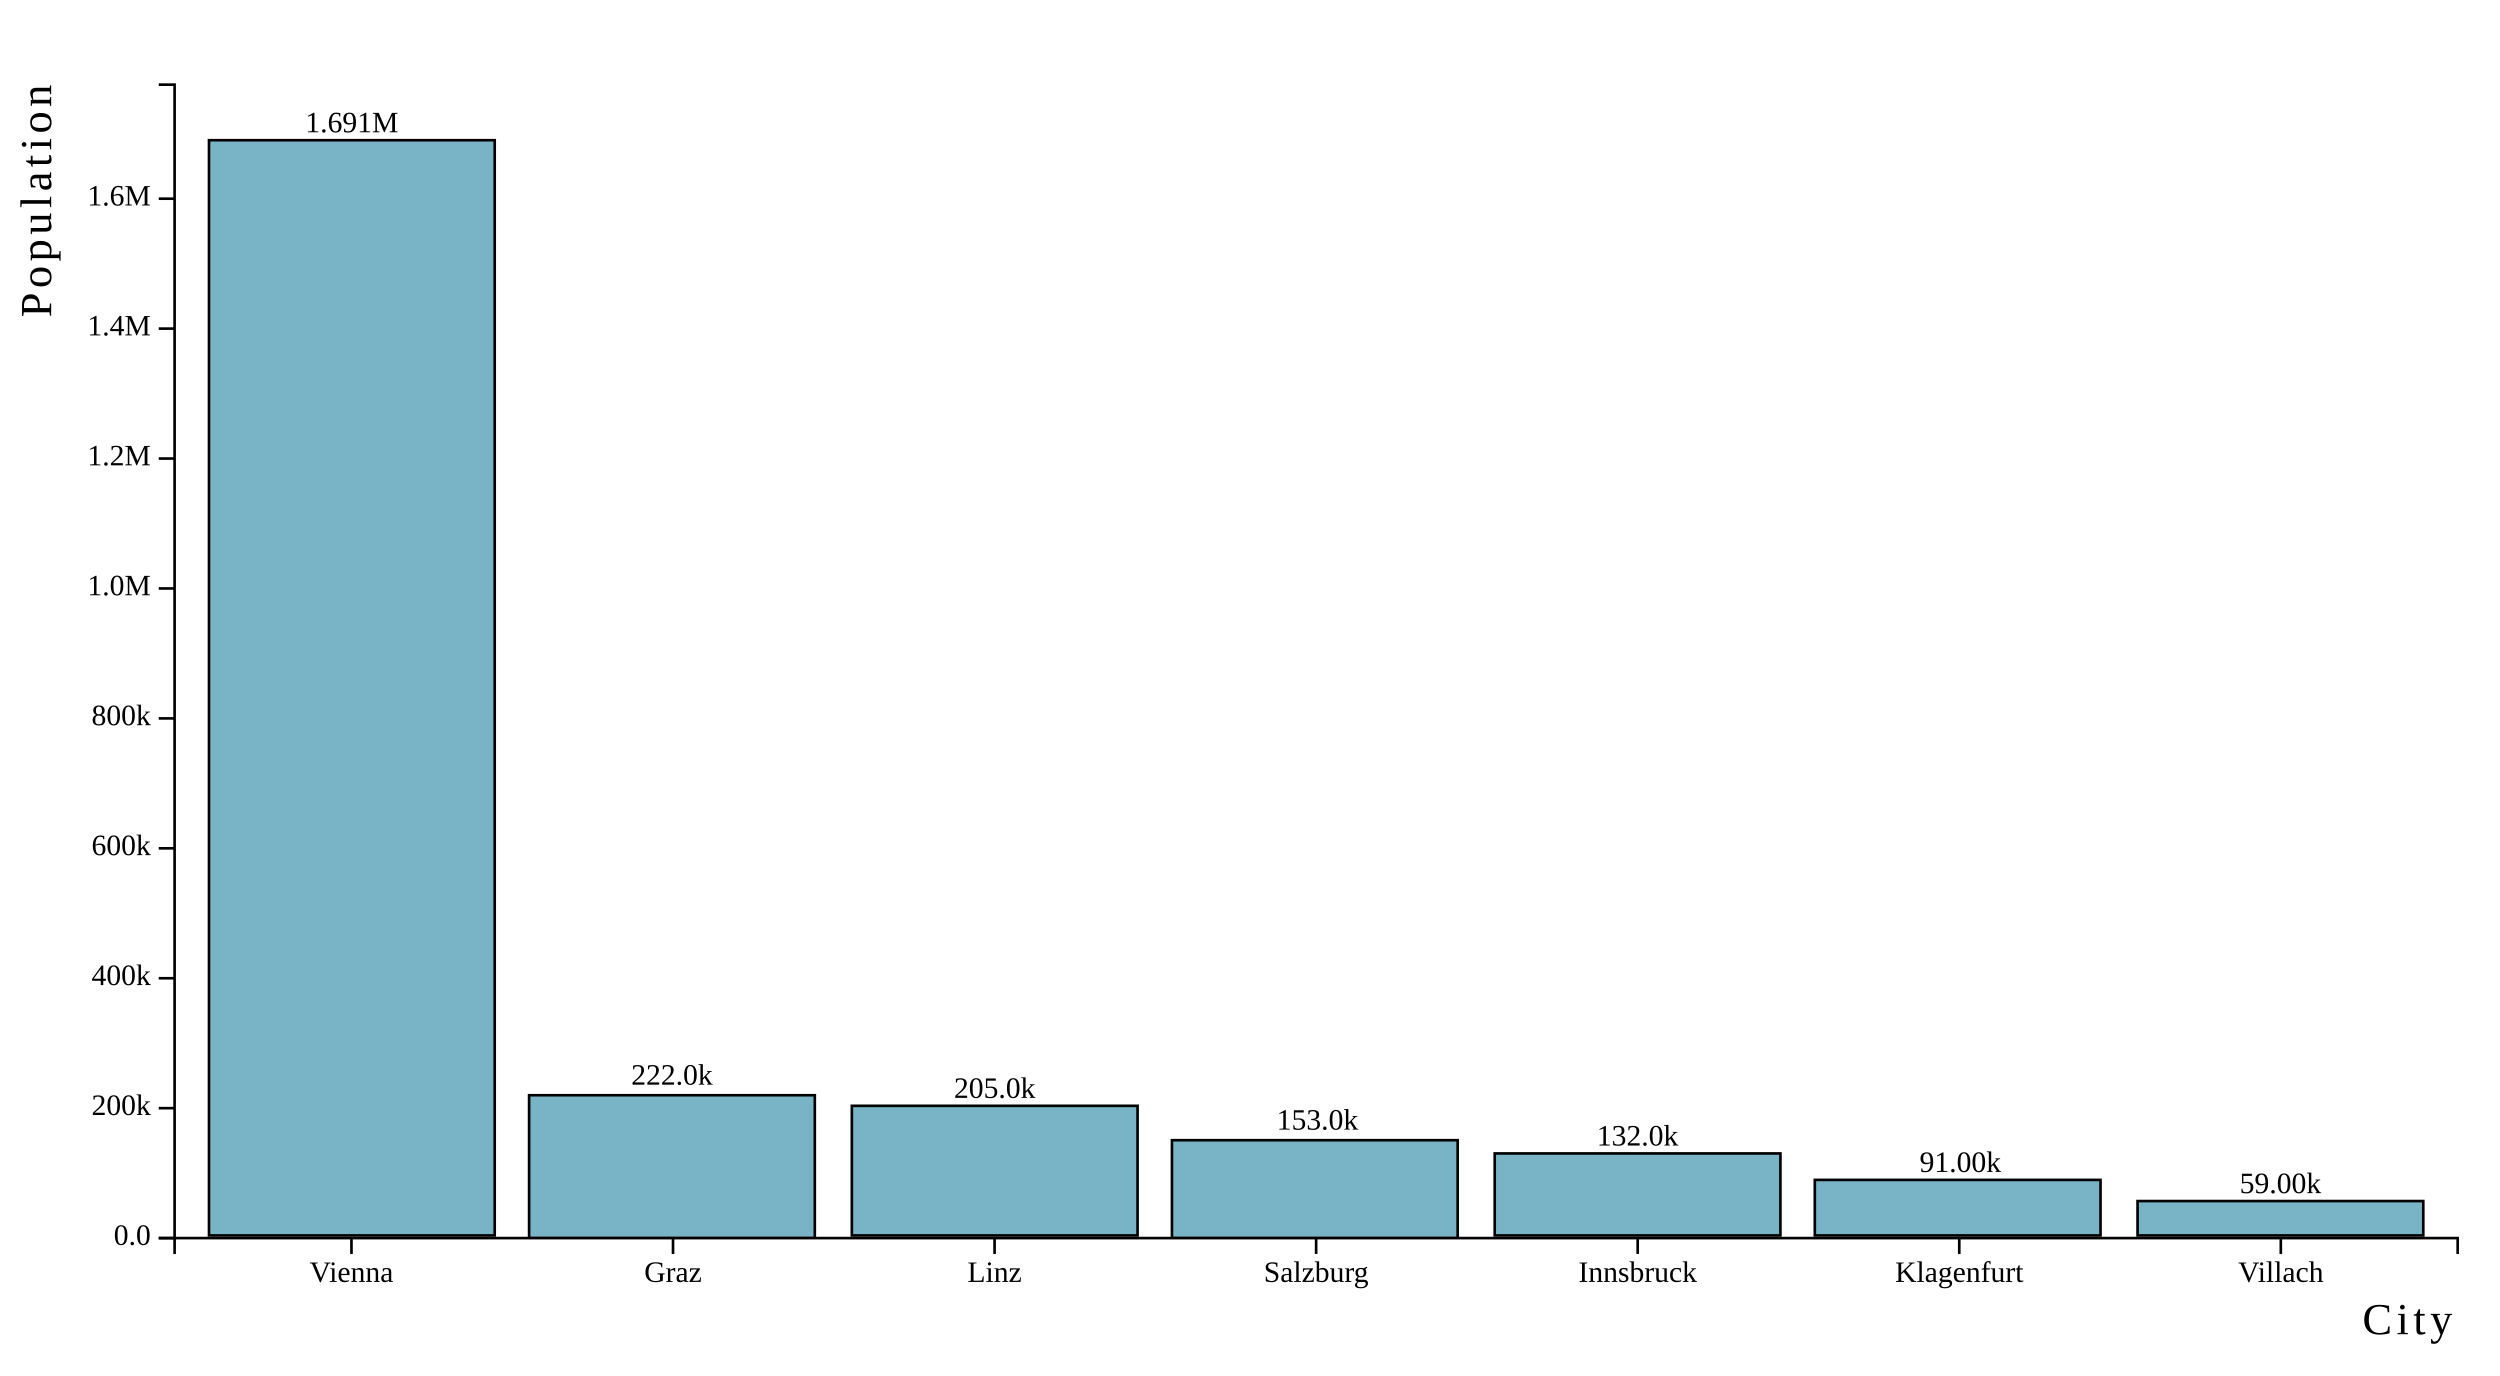
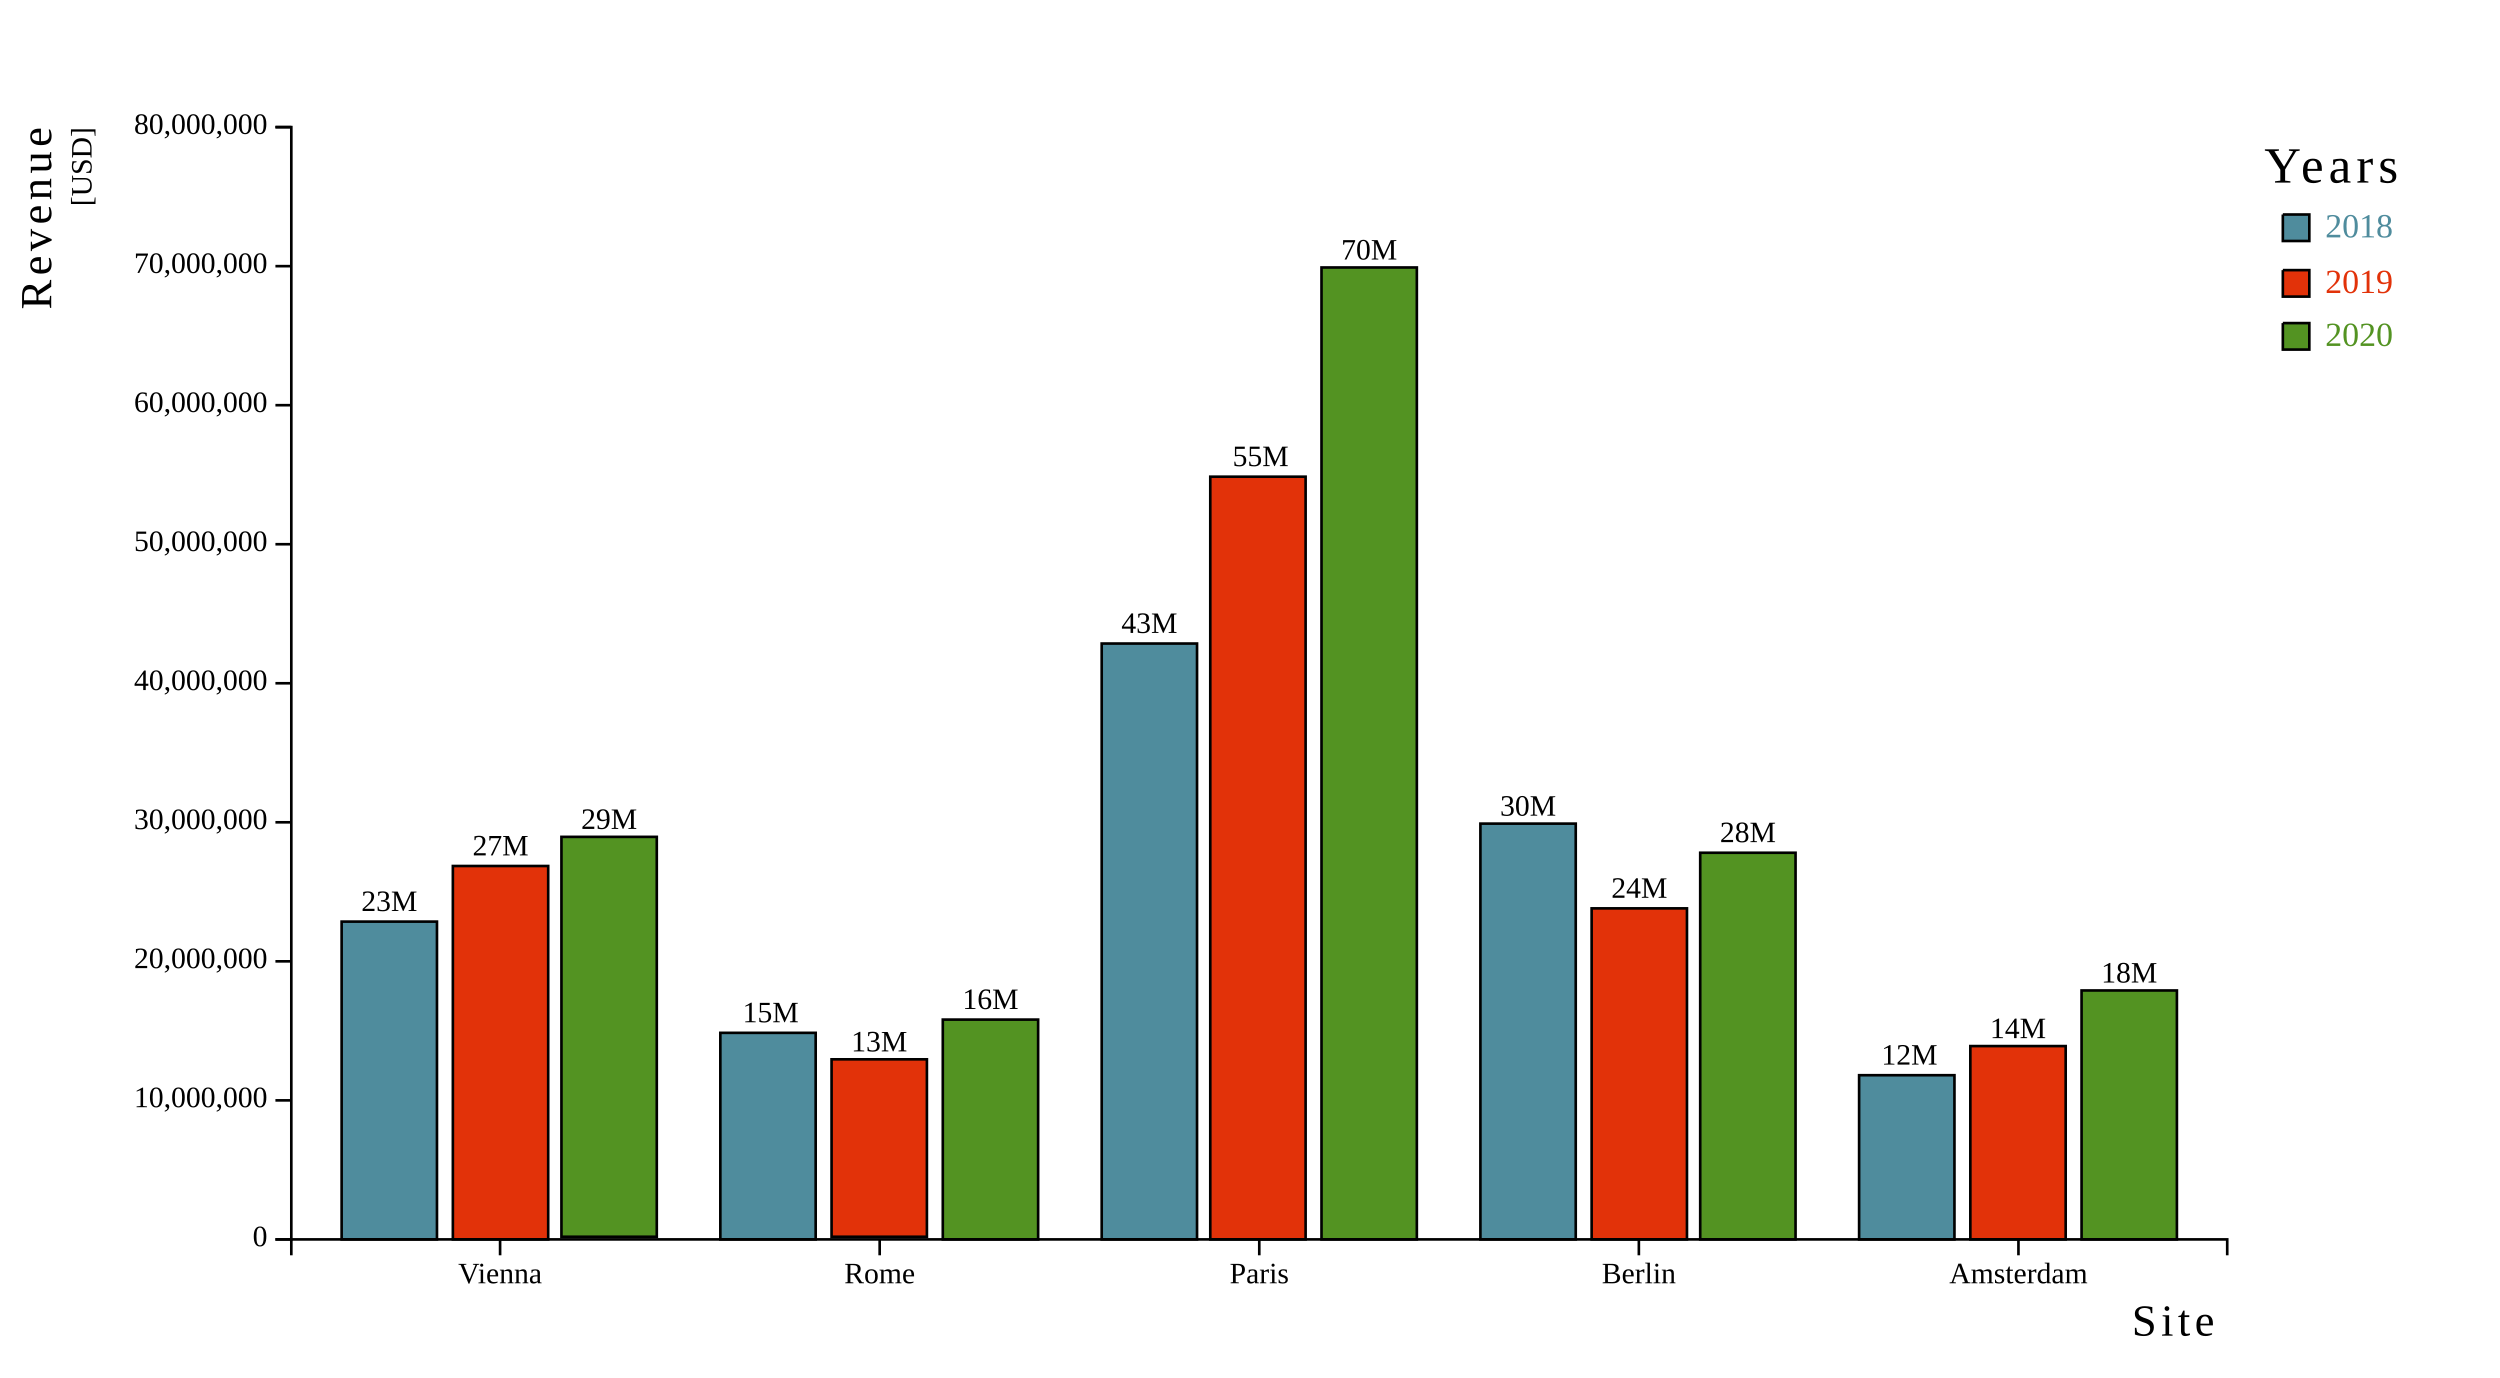
- <svg xmlns="http://www.w3.org/2000/svg" class="chart chart-cartesian chart-bar" data-flipped="false" x="0" y="0" width="945" height="520" display="grid" overflow="hidden">
-   <svg class="draw-area" x="66" y="32" width="863" height="436" display="grid">
-     <rect class="background" x="0" y="0" width="863" height="436" opacity="0" />
-     <g class="series-bar" transform="matrix(1, 0, 0, 1, 0, 0)">
-       <rect class="bar" x="13" y="21" width="108" height="414" data-style="categorical-0" data-category="Vienna" data-key="Vienna" stroke="rgb(0, 0, 0)" fill="rgb(120, 180, 198)" />
-       <rect class="bar" x="134" y="382" width="108" height="54" data-style="categorical-0" data-category="Graz" data-key="Graz" stroke="rgb(0, 0, 0)" fill="rgb(120, 180, 198)" />
-       <rect class="bar" x="256" y="386" width="108" height="49" data-style="categorical-0" data-category="Linz" data-key="Linz" stroke="rgb(0, 0, 0)" fill="rgb(120, 180, 198)" />
-       <rect class="bar" x="377" y="399" width="108" height="37" data-style="categorical-0" data-category="Salzburg" data-key="Salzburg" stroke="rgb(0, 0, 0)" fill="rgb(120, 180, 198)" />
-       <rect class="bar" x="499" y="404" width="108" height="31" data-style="categorical-0" data-category="Innsbruck" data-key="Innsbruck" stroke="rgb(0, 0, 0)" fill="rgb(120, 180, 198)" />
-       <rect class="bar" x="620" y="414" width="108" height="21" data-style="categorical-0" data-category="Klagenfurt" data-key="Klagenfurt" stroke="rgb(0, 0, 0)" fill="rgb(120, 180, 198)" />
-       <rect class="bar" x="742" y="422" width="108" height="13" data-style="categorical-0" data-category="Villach" data-key="Villach" stroke="rgb(0, 0, 0)" fill="rgb(120, 180, 198)" />
-     </g>
-     <g class="series-label series-label-bar" transform="matrix(1, 0, 0, 1, 0, 0)" font-size="11.2px" pointer-events="none">
-       <text class="label" transform="matrix(1, 0, 0, 1, 67, 18)" font-size="1em" opacity="1" data-key="Vienna" data-align-h="center" data-align-v="top" display="block" text-anchor="middle" white-space="nowrap">1.691M</text>
-       <text class="label" transform="matrix(1, 0, 0, 1, 188, 378)" font-size="1em" opacity="1" data-key="Graz" data-align-h="center" data-align-v="top" display="block" text-anchor="middle" white-space="nowrap">222.0k</text>
-       <text class="label" transform="matrix(1, 0, 0, 1, 310, 383)" font-size="1em" opacity="1" data-key="Linz" data-align-h="center" data-align-v="top" display="block" text-anchor="middle" white-space="nowrap">205.0k</text>
-       <text class="label" transform="matrix(1, 0, 0, 1, 432, 395)" font-size="1em" opacity="1" data-key="Salzburg" data-align-h="center" data-align-v="top" display="block" text-anchor="middle" white-space="nowrap">153.0k</text>
-       <text class="label" transform="matrix(1, 0, 0, 1, 553, 401)" font-size="1em" opacity="1" data-key="Innsbruck" data-align-h="center" data-align-v="top" display="block" text-anchor="middle" white-space="nowrap">132.0k</text>
-       <text class="label" transform="matrix(1, 0, 0, 1, 675, 411)" font-size="1em" opacity="1" data-key="Klagenfurt" data-align-h="center" data-align-v="top" display="block" text-anchor="middle" white-space="nowrap">91.00k</text>
-       <text class="label" transform="matrix(1, 0, 0, 1, 796, 419)" font-size="1em" opacity="1" data-key="Villach" data-align-h="center" data-align-v="top" display="block" text-anchor="middle" white-space="nowrap">59.00k</text>
+ <svg xmlns="http://www.w3.org/2000/svg" class="chart chart-cartesian chart-bar-grouped" data-flipped="false" x="0" y="0" viewBox="0, 0, 944, 520" display="grid" overflow="visible">
+   <svg class="draw-area" x="110" y="48" width="731" height="420" display="grid" overflow="visible">
+     <rect class="background" x="0" y="0" width="731" height="420" opacity="0" overflow="visible" />
+     <g class="series-bar series-bar-grouped" transform="matrix(1, 0, 0, 1, 0, 0)" overflow="visible">
+       <rect class="bar" x="19" y="300" width="36" height="120" data-style="categorical-0" data-category="Vienna" data-key="Vienna/2018" data-subcategory="2018" fill="rgb(79, 140, 157)" overflow="visible" stroke="rgb(0, 0, 0)" />
+       <rect class="bar" x="61" y="279" width="36" height="141" data-style="categorical-1" data-category="Vienna" data-key="Vienna/2019" data-subcategory="2019" fill="rgb(226, 50, 9)" overflow="visible" stroke="rgb(0, 0, 0)" />
+       <rect class="bar" x="102" y="268" width="36" height="151" data-style="categorical-2" data-category="Vienna" data-key="Vienna/2020" data-subcategory="2020" fill="rgb(83, 147, 34)" overflow="visible" stroke="rgb(0, 0, 0)" />
+       <rect class="bar" x="162" y="342" width="36" height="78" data-style="categorical-0" data-category="Rome" data-key="Rome/2018" data-subcategory="2018" fill="rgb(79, 140, 157)" overflow="visible" stroke="rgb(0, 0, 0)" />
+       <rect class="bar" x="204" y="352" width="36" height="67" data-style="categorical-1" data-category="Rome" data-key="Rome/2019" data-subcategory="2019" fill="rgb(226, 50, 9)" overflow="visible" stroke="rgb(0, 0, 0)" />
+       <rect class="bar" x="246" y="337" width="36" height="83" data-style="categorical-2" data-category="Rome" data-key="Rome/2020" data-subcategory="2020" fill="rgb(83, 147, 34)" overflow="visible" stroke="rgb(0, 0, 0)" />
+       <rect class="bar" x="306" y="195" width="36" height="225" data-style="categorical-0" data-category="Paris" data-key="Paris/2018" data-subcategory="2018" fill="rgb(79, 140, 157)" overflow="visible" stroke="rgb(0, 0, 0)" />
+       <rect class="bar" x="347" y="132" width="36" height="288" data-style="categorical-1" data-category="Paris" data-key="Paris/2019" data-subcategory="2019" fill="rgb(226, 50, 9)" overflow="visible" stroke="rgb(0, 0, 0)" />
+       <rect class="bar" x="389" y="53" width="36" height="367" data-style="categorical-2" data-category="Paris" data-key="Paris/2020" data-subcategory="2020" fill="rgb(83, 147, 34)" overflow="visible" stroke="rgb(0, 0, 0)" />
+       <rect class="bar" x="449" y="263" width="36" height="157" data-style="categorical-0" data-category="Berlin" data-key="Berlin/2018" data-subcategory="2018" fill="rgb(79, 140, 157)" overflow="visible" stroke="rgb(0, 0, 0)" />
+       <rect class="bar" x="491" y="295" width="36" height="125" data-style="categorical-1" data-category="Berlin" data-key="Berlin/2019" data-subcategory="2019" fill="rgb(226, 50, 9)" overflow="visible" stroke="rgb(0, 0, 0)" />
+       <rect class="bar" x="532" y="274" width="36" height="146" data-style="categorical-2" data-category="Berlin" data-key="Berlin/2020" data-subcategory="2020" fill="rgb(83, 147, 34)" overflow="visible" stroke="rgb(0, 0, 0)" />
+       <rect class="bar" x="592" y="358" width="36" height="62" data-style="categorical-0" data-category="Amsterdam" data-key="Amsterdam/2018" data-subcategory="2018" fill="rgb(79, 140, 157)" overflow="visible" stroke="rgb(0, 0, 0)" />
+       <rect class="bar" x="634" y="347" width="36" height="73" data-style="categorical-1" data-category="Amsterdam" data-key="Amsterdam/2019" data-subcategory="2019" fill="rgb(226, 50, 9)" overflow="visible" stroke="rgb(0, 0, 0)" />
+       <rect class="bar" x="676" y="326" width="36" height="94" data-style="categorical-2" data-category="Amsterdam" data-key="Amsterdam/2020" data-subcategory="2020" fill="rgb(83, 147, 34)" overflow="visible" stroke="rgb(0, 0, 0)" />
+     </g>
+     <g class="series-label series-label-bar" transform="matrix(1, 0, 0, 1, 0, 0)" font-size="11.2px" overflow="visible" pointer-events="none">
+       <text class="label" transform="matrix(1, 0, 0, 1, 37, 296)" font-size="1em" opacity="1" data-key="Vienna/2018" data-align-h="center" data-align-v="top" display="block" overflow="visible" text-anchor="middle" white-space="nowrap">23M</text>
+       <text class="label" transform="matrix(1, 0, 0, 1, 79, 275)" font-size="1em" opacity="1" data-key="Vienna/2019" data-align-h="center" data-align-v="top" display="block" overflow="visible" text-anchor="middle" white-space="nowrap">27M</text>
+       <text class="label" transform="matrix(1, 0, 0, 1, 120, 265)" font-size="1em" opacity="1" data-key="Vienna/2020" data-align-h="center" data-align-v="top" display="block" overflow="visible" text-anchor="middle" white-space="nowrap">29M</text>
+       <text class="label" transform="matrix(1, 0, 0, 1, 181, 338)" font-size="1em" opacity="1" data-key="Rome/2018" data-align-h="center" data-align-v="top" display="block" overflow="visible" text-anchor="middle" white-space="nowrap">15M</text>
+       <text class="label" transform="matrix(1, 0, 0, 1, 222, 349)" font-size="1em" opacity="1" data-key="Rome/2019" data-align-h="center" data-align-v="top" display="block" overflow="visible" text-anchor="middle" white-space="nowrap">13M</text>
+       <text class="label" transform="matrix(1, 0, 0, 1, 264, 333)" font-size="1em" opacity="1" data-key="Rome/2020" data-align-h="center" data-align-v="top" display="block" overflow="visible" text-anchor="middle" white-space="nowrap">16M</text>
+       <text class="label" transform="matrix(1, 0, 0, 1, 324, 191)" font-size="1em" opacity="1" data-key="Paris/2018" data-align-h="center" data-align-v="top" display="block" overflow="visible" text-anchor="middle" white-space="nowrap">43M</text>
+       <text class="label" transform="matrix(1, 0, 0, 1, 366, 128)" font-size="1em" opacity="1" data-key="Paris/2019" data-align-h="center" data-align-v="top" display="block" overflow="visible" text-anchor="middle" white-space="nowrap">55M</text>
+       <text class="label" transform="matrix(1, 0, 0, 1, 407, 50)" font-size="1em" opacity="1" data-key="Paris/2020" data-align-h="center" data-align-v="top" display="block" overflow="visible" text-anchor="middle" white-space="nowrap">70M</text>
+       <text class="label" transform="matrix(1, 0, 0, 1, 467, 260)" font-size="1em" opacity="1" data-key="Berlin/2018" data-align-h="center" data-align-v="top" display="block" overflow="visible" text-anchor="middle" white-space="nowrap">30M</text>
+       <text class="label" transform="matrix(1, 0, 0, 1, 509, 291)" font-size="1em" opacity="1" data-key="Berlin/2019" data-align-h="center" data-align-v="top" display="block" overflow="visible" text-anchor="middle" white-space="nowrap">24M</text>
+       <text class="label" transform="matrix(1, 0, 0, 1, 550, 270)" font-size="1em" opacity="1" data-key="Berlin/2020" data-align-h="center" data-align-v="top" display="block" overflow="visible" text-anchor="middle" white-space="nowrap">28M</text>
+       <text class="label" transform="matrix(1, 0, 0, 1, 611, 354)" font-size="1em" opacity="1" data-key="Amsterdam/2018" data-align-h="center" data-align-v="top" display="block" overflow="visible" text-anchor="middle" white-space="nowrap">12M</text>
+       <text class="label" transform="matrix(1, 0, 0, 1, 652, 344)" font-size="1em" opacity="1" data-key="Amsterdam/2019" data-align-h="center" data-align-v="top" display="block" overflow="visible" text-anchor="middle" white-space="nowrap">14M</text>
+       <text class="label" transform="matrix(1, 0, 0, 1, 694, 323)" font-size="1em" opacity="1" data-key="Amsterdam/2020" data-align-h="center" data-align-v="top" display="block" overflow="visible" text-anchor="middle" white-space="nowrap">18M</text>
    </g>
  </svg>
-   <g class="axis axis-left axis-y" transform="matrix(1, 0, 0, 1, 8, 32)" display="grid" font-size="11.2px">
-     <g class="ticks-transform" transform="matrix(1, 0, 0, 1, 24, 0)">
-       <g class="ticks" transform="matrix(1, 0, 0, 1, 34, 0)">
-         <path class="domain" d="M-6,436H0V0H-6" fill="none" stroke="rgb(0, 0, 0)" />
-         <g class="tick" transform="matrix(1, 0, 0, 1, 0, 436)" data-key="0">
-           <line x2="-6" stroke="rgb(0, 0, 0)" />
-           <g class="pivot" transform="matrix(1, 0, 0, 1, -9, 0)">
-             <text display="block" dominant-baseline="middle" text-anchor="end" white-space="nowrap">0.0</text>
-           </g>
-           <g class="pivot" />
-           <g class="pivot" />
-           <g class="pivot" />
-           <g class="pivot" />
-           <g class="pivot" />
-           <g class="pivot" />
-           <g class="pivot" />
-           <g class="pivot" />
-           <g class="pivot" />
-           <g class="pivot" />
-           <g class="pivot" />
-           <g class="pivot" />
-           <g class="pivot" />
-           <g class="pivot" />
-           <g class="pivot" />
-           <g class="pivot" />
-           <g class="pivot" />
-           <g class="pivot" />
-           <g class="pivot" />
-         </g>
-         <g class="tick" transform="matrix(1, 0, 0, 1, 0, 386.888)" data-key="200000">
-           <line x2="-6" stroke="rgb(0, 0, 0)" />
-           <g class="pivot" transform="matrix(1, 0, 0, 1, -9, 0)">
-             <text display="block" dominant-baseline="middle" text-anchor="end" white-space="nowrap">200k</text>
-           </g>
-           <g class="pivot" />
-           <g class="pivot" />
-           <g class="pivot" />
-           <g class="pivot" />
-           <g class="pivot" />
-           <g class="pivot" />
-           <g class="pivot" />
-           <g class="pivot" />
-           <g class="pivot" />
-           <g class="pivot" />
-           <g class="pivot" />
-           <g class="pivot" />
-           <g class="pivot" />
-           <g class="pivot" />
-           <g class="pivot" />
-           <g class="pivot" />
-           <g class="pivot" />
-           <g class="pivot" />
-           <g class="pivot" />
-         </g>
-         <g class="tick" transform="matrix(1, 0, 0, 1, 0, 337.777)" data-key="400000">
-           <line x2="-6" stroke="rgb(0, 0, 0)" />
-           <g class="pivot" transform="matrix(1, 0, 0, 1, -9, 0)">
-             <text display="block" dominant-baseline="middle" text-anchor="end" white-space="nowrap">400k</text>
-           </g>
-           <g class="pivot" />
-           <g class="pivot" />
-           <g class="pivot" />
-           <g class="pivot" />
-           <g class="pivot" />
-           <g class="pivot" />
-           <g class="pivot" />
-           <g class="pivot" />
-           <g class="pivot" />
-           <g class="pivot" />
-           <g class="pivot" />
-           <g class="pivot" />
-           <g class="pivot" />
-           <g class="pivot" />
-           <g class="pivot" />
-           <g class="pivot" />
-           <g class="pivot" />
-           <g class="pivot" />
-           <g class="pivot" />
-         </g>
-         <g class="tick" transform="matrix(1, 0, 0, 1, 0, 288.665)" data-key="600000">
-           <line x2="-6" stroke="rgb(0, 0, 0)" />
-           <g class="pivot" transform="matrix(1, 0, 0, 1, -9, 0)">
-             <text display="block" dominant-baseline="middle" text-anchor="end" white-space="nowrap">600k</text>
-           </g>
-           <g class="pivot" />
-           <g class="pivot" />
-           <g class="pivot" />
-           <g class="pivot" />
-           <g class="pivot" />
-           <g class="pivot" />
-           <g class="pivot" />
-           <g class="pivot" />
-           <g class="pivot" />
-           <g class="pivot" />
-           <g class="pivot" />
-           <g class="pivot" />
-           <g class="pivot" />
-           <g class="pivot" />
-           <g class="pivot" />
-           <g class="pivot" />
-           <g class="pivot" />
-           <g class="pivot" />
-           <g class="pivot" />
-         </g>
-         <g class="tick" transform="matrix(1, 0, 0, 1, 0, 239.554)" data-key="800000">
-           <line x2="-6" stroke="rgb(0, 0, 0)" />
-           <g class="pivot" transform="matrix(1, 0, 0, 1, -9, 0)">
-             <text display="block" dominant-baseline="middle" text-anchor="end" white-space="nowrap">800k</text>
-           </g>
-           <g class="pivot" />
-           <g class="pivot" />
-           <g class="pivot" />
-           <g class="pivot" />
-           <g class="pivot" />
-           <g class="pivot" />
-           <g class="pivot" />
-           <g class="pivot" />
-           <g class="pivot" />
-           <g class="pivot" />
-           <g class="pivot" />
-           <g class="pivot" />
-           <g class="pivot" />
-           <g class="pivot" />
-           <g class="pivot" />
-           <g class="pivot" />
-           <g class="pivot" />
-           <g class="pivot" />
-           <g class="pivot" />
-         </g>
-         <g class="tick" transform="matrix(1, 0, 0, 1, 0, 190.442)" data-key="1000000">
-           <line x2="-6" stroke="rgb(0, 0, 0)" />
-           <g class="pivot" transform="matrix(1, 0, 0, 1, -9, 0)">
-             <text display="block" dominant-baseline="middle" text-anchor="end" white-space="nowrap">1.0M</text>
-           </g>
-           <g class="pivot" />
-           <g class="pivot" />
-           <g class="pivot" />
-           <g class="pivot" />
-           <g class="pivot" />
-           <g class="pivot" />
-           <g class="pivot" />
-           <g class="pivot" />
-           <g class="pivot" />
-           <g class="pivot" />
-           <g class="pivot" />
-           <g class="pivot" />
-           <g class="pivot" />
-           <g class="pivot" />
-           <g class="pivot" />
-           <g class="pivot" />
-           <g class="pivot" />
-           <g class="pivot" />
-           <g class="pivot" />
-         </g>
-         <g class="tick" transform="matrix(1, 0, 0, 1, 0, 141.331)" data-key="1200000">
-           <line x2="-6" stroke="rgb(0, 0, 0)" />
-           <g class="pivot" transform="matrix(1, 0, 0, 1, -9, 0)">
-             <text display="block" dominant-baseline="middle" text-anchor="end" white-space="nowrap">1.2M</text>
-           </g>
-           <g class="pivot" />
-           <g class="pivot" />
-           <g class="pivot" />
-           <g class="pivot" />
-           <g class="pivot" />
-           <g class="pivot" />
-           <g class="pivot" />
-           <g class="pivot" />
-           <g class="pivot" />
-           <g class="pivot" />
-           <g class="pivot" />
-           <g class="pivot" />
-           <g class="pivot" />
-           <g class="pivot" />
-           <g class="pivot" />
-           <g class="pivot" />
-           <g class="pivot" />
-           <g class="pivot" />
-           <g class="pivot" />
-         </g>
-         <g class="tick" transform="matrix(1, 0, 0, 1, 0, 92.2192)" data-key="1400000">
-           <line x2="-6" stroke="rgb(0, 0, 0)" />
-           <g class="pivot" transform="matrix(1, 0, 0, 1, -9, 0)">
-             <text display="block" dominant-baseline="middle" text-anchor="end" white-space="nowrap">1.4M</text>
-           </g>
-           <g class="pivot" />
-           <g class="pivot" />
-           <g class="pivot" />
-           <g class="pivot" />
-           <g class="pivot" />
-           <g class="pivot" />
-           <g class="pivot" />
-           <g class="pivot" />
-           <g class="pivot" />
-           <g class="pivot" />
-           <g class="pivot" />
-           <g class="pivot" />
-           <g class="pivot" />
-           <g class="pivot" />
-           <g class="pivot" />
-           <g class="pivot" />
-           <g class="pivot" />
-           <g class="pivot" />
-           <g class="pivot" />
-         </g>
-         <g class="tick" transform="matrix(1, 0, 0, 1, 0, 43.1077)" data-key="1600000">
-           <line x2="-6" stroke="rgb(0, 0, 0)" />
-           <g class="pivot" transform="matrix(1, 0, 0, 1, -9, 0)">
-             <text display="block" dominant-baseline="middle" text-anchor="end" white-space="nowrap">1.6M</text>
-           </g>
-           <g class="pivot" />
-           <g class="pivot" />
-           <g class="pivot" />
-           <g class="pivot" />
-           <g class="pivot" />
-           <g class="pivot" />
-           <g class="pivot" />
-           <g class="pivot" />
-           <g class="pivot" />
-           <g class="pivot" />
-           <g class="pivot" />
-           <g class="pivot" />
-           <g class="pivot" />
-           <g class="pivot" />
-           <g class="pivot" />
-           <g class="pivot" />
-           <g class="pivot" />
-           <g class="pivot" />
-           <g class="pivot" />
-         </g>
+   <g class="header" transform="matrix(1, 0, 0, 1, 8, 32)" display="grid" overflow="visible">
+     <g class="title" transform="matrix(1, 0, 0, 1, 460, 0)" overflow="visible">
+       <text display="block" dominant-baseline="hanging" font-size="24px" letter-spacing="2.4px" overflow="visible" white-space="nowrap" />
+     </g>
+     <g class="subtitle" transform="matrix(1, 0, 0, 1, 460, 0)" overflow="visible">
+       <text display="block" dominant-baseline="hanging" overflow="visible" white-space="nowrap" />
+     </g>
+   </g>
+   <g class="legend" transform="matrix(1, 0, 0, 1, 849, 56)" cursor="default" display="flex" font-size="12.8px" overflow="visible">
+     <text class="title" transform="matrix(1, 0, 0, 1, 6, 0)" dominant-baseline="hanging" font-size="19.2px" letter-spacing="1.92px" overflow="visible" white-space="nowrap">Years</text>
+     <g class="items" transform="matrix(1, 0, 0, 1, 10, 22)" display="flex" overflow="visible">
+       <g class="legend-item" data-style="categorical-0" data-key="2018" transform="matrix(1, 0, 0, 1, 3, 3)" fill="rgb(79, 140, 157)" display="flex" overflow="visible" stroke="rgb(79, 140, 157)">
+         <path class="symbol" transform="matrix(1, 0, 0, 1, 0, 0)" d="M 0 0 h 10 v 10 h -10 v -10" overflow="visible" stroke="rgb(0, 0, 0)" />
+         <text class="label" transform="matrix(1, 0, 0, 1, 16, 0)" dominant-baseline="hanging" overflow="visible" stroke="none" white-space="nowrap">2018</text>
      </g>
-     </g>
-     <g class="title" transform="matrix(1, 0, 0, 1, 0, 0)">
-       <text display="block" dominant-baseline="hanging" font-size="16.8px" letter-spacing="1.68px" text-anchor="end" white-space="nowrap" transform="matrix(6.12323e-17, -1, 1, 6.12323e-17, 0, 0)">Population</text>
-     </g>
-     <g class="subtitle" transform="matrix(1, 0, 0, 1, 19, 0)">
-       <text display="block" dominant-baseline="hanging" text-anchor="end" white-space="nowrap" transform="matrix(6.12323e-17, -1, 1, 6.12323e-17, 0, 0)" />
+       <g class="legend-item" data-style="categorical-1" data-key="2019" transform="matrix(1, 0, 0, 1, 3, 24)" fill="rgb(226, 50, 9)" display="flex" overflow="visible" stroke="rgb(226, 50, 9)">
+         <path class="symbol" transform="matrix(1, 0, 0, 1, 0, 0)" d="M 0 0 h 10 v 10 h -10 v -10" overflow="visible" stroke="rgb(0, 0, 0)" />
+         <text class="label" transform="matrix(1, 0, 0, 1, 16, 0)" dominant-baseline="hanging" overflow="visible" stroke="none" white-space="nowrap">2019</text>
+       </g>
+       <g class="legend-item" data-style="categorical-2" data-key="2020" transform="matrix(1, 0, 0, 1, 3, 44)" fill="rgb(83, 147, 34)" display="flex" overflow="visible" stroke="rgb(83, 147, 34)">
+         <path class="symbol" transform="matrix(1, 0, 0, 1, 0, 0)" d="M 0 0 h 10 v 10 h -10 v -10" overflow="visible" stroke="rgb(0, 0, 0)" />
+         <text class="label" transform="matrix(1, 0, 0, 1, 16, 0)" dominant-baseline="hanging" overflow="visible" stroke="none" white-space="nowrap">2020</text>
+       </g>
    </g>
  </g>
-   <g class="axis axis-bottom axis-x" transform="matrix(1, 0, 0, 1, 66, 468)" display="grid" font-size="11.2px">
-     <g class="ticks-transform" transform="matrix(1, 0, 0, 1, 0, 0)">
-       <g class="ticks" transform="matrix(1, 0, 0, 1, 0, 0)">
-         <path class="domain" d="M0,6V0H863V6" fill="none" stroke="rgb(0, 0, 0)" />
-         <g class="tick" transform="matrix(1, 0, 0, 1, 66.8521, 0)" data-key="Vienna">
-           <line y2="6" stroke="rgb(0, 0, 0)" />
-           <g class="pivot" transform="matrix(1, 0, 0, 1, 0, 9)">
-             <text display="block" dominant-baseline="hanging" text-anchor="middle" white-space="nowrap">Vienna</text>
-           </g>
-           <g class="pivot" />
-           <g class="pivot" />
-           <g class="pivot" />
-           <g class="pivot" />
-           <g class="pivot" />
-           <g class="pivot" />
-           <g class="pivot" />
-           <g class="pivot" />
-           <g class="pivot" />
-           <g class="pivot" />
-           <g class="pivot" />
-           <g class="pivot" />
-           <g class="pivot" />
-           <g class="pivot" />
-           <g class="pivot" />
-           <g class="pivot" />
-           <g class="pivot" />
-           <g class="pivot" />
-           <g class="pivot" />
-         </g>
-         <g class="tick" transform="matrix(1, 0, 0, 1, 188.401, 0)" data-key="Graz">
-           <line y2="6" stroke="rgb(0, 0, 0)" />
-           <g class="pivot" transform="matrix(1, 0, 0, 1, 0, 9)">
-             <text display="block" dominant-baseline="hanging" text-anchor="middle" white-space="nowrap">Graz</text>
-           </g>
-           <g class="pivot" />
-           <g class="pivot" />
-           <g class="pivot" />
-           <g class="pivot" />
-           <g class="pivot" />
-           <g class="pivot" />
-           <g class="pivot" />
-           <g class="pivot" />
-           <g class="pivot" />
-           <g class="pivot" />
-           <g class="pivot" />
-           <g class="pivot" />
-           <g class="pivot" />
-           <g class="pivot" />
-           <g class="pivot" />
-           <g class="pivot" />
-           <g class="pivot" />
-           <g class="pivot" />
-           <g class="pivot" />
-         </g>
-         <g class="tick" transform="matrix(1, 0, 0, 1, 309.951, 0)" data-key="Linz">
-           <line y2="6" stroke="rgb(0, 0, 0)" />
-           <g class="pivot" transform="matrix(1, 0, 0, 1, 0, 9)">
-             <text display="block" dominant-baseline="hanging" text-anchor="middle" white-space="nowrap">Linz</text>
-           </g>
-           <g class="pivot" />
-           <g class="pivot" />
-           <g class="pivot" />
-           <g class="pivot" />
-           <g class="pivot" />
-           <g class="pivot" />
-           <g class="pivot" />
-           <g class="pivot" />
-           <g class="pivot" />
-           <g class="pivot" />
-           <g class="pivot" />
-           <g class="pivot" />
-           <g class="pivot" />
-           <g class="pivot" />
-           <g class="pivot" />
-           <g class="pivot" />
-           <g class="pivot" />
-           <g class="pivot" />
-           <g class="pivot" />
-         </g>
-         <g class="tick" transform="matrix(1, 0, 0, 1, 431.5, 0)" data-key="Salzburg">
-           <line y2="6" stroke="rgb(0, 0, 0)" />
-           <g class="pivot" transform="matrix(1, 0, 0, 1, 0, 9)">
-             <text display="block" dominant-baseline="hanging" text-anchor="middle" white-space="nowrap">Salzburg</text>
-           </g>
-           <g class="pivot" />
-           <g class="pivot" />
-           <g class="pivot" />
-           <g class="pivot" />
-           <g class="pivot" />
-           <g class="pivot" />
-           <g class="pivot" />
-           <g class="pivot" />
-           <g class="pivot" />
-           <g class="pivot" />
-           <g class="pivot" />
-           <g class="pivot" />
-           <g class="pivot" />
-           <g class="pivot" />
-           <g class="pivot" />
-           <g class="pivot" />
-           <g class="pivot" />
-           <g class="pivot" />
-           <g class="pivot" />
-         </g>
-         <g class="tick" transform="matrix(1, 0, 0, 1, 553.049, 0)" data-key="Innsbruck">
-           <line y2="6" stroke="rgb(0, 0, 0)" />
-           <g class="pivot" transform="matrix(1, 0, 0, 1, 0, 9)">
-             <text display="block" dominant-baseline="hanging" text-anchor="middle" white-space="nowrap">Innsbruck</text>
-           </g>
-           <g class="pivot" />
-           <g class="pivot" />
-           <g class="pivot" />
-           <g class="pivot" />
-           <g class="pivot" />
-           <g class="pivot" />
-           <g class="pivot" />
-           <g class="pivot" />
-           <g class="pivot" />
-           <g class="pivot" />
-           <g class="pivot" />
-           <g class="pivot" />
-           <g class="pivot" />
-           <g class="pivot" />
-           <g class="pivot" />
-           <g class="pivot" />
-           <g class="pivot" />
-           <g class="pivot" />
-           <g class="pivot" />
-         </g>
-         <g class="tick" transform="matrix(1, 0, 0, 1, 674.599, 0)" data-key="Klagenfurt">
-           <line y2="6" stroke="rgb(0, 0, 0)" />
-           <g class="pivot" transform="matrix(1, 0, 0, 1, 0, 9)">
-             <text display="block" dominant-baseline="hanging" text-anchor="middle" white-space="nowrap">Klagenfurt</text>
-           </g>
-           <g class="pivot" />
-           <g class="pivot" />
-           <g class="pivot" />
-           <g class="pivot" />
-           <g class="pivot" />
-           <g class="pivot" />
-           <g class="pivot" />
-           <g class="pivot" />
-           <g class="pivot" />
-           <g class="pivot" />
-           <g class="pivot" />
-           <g class="pivot" />
-           <g class="pivot" />
-           <g class="pivot" />
-           <g class="pivot" />
-           <g class="pivot" />
-           <g class="pivot" />
-           <g class="pivot" />
-           <g class="pivot" />
-         </g>
-         <g class="tick" transform="matrix(1, 0, 0, 1, 796.148, 0)" data-key="Villach">
-           <line y2="6" stroke="rgb(0, 0, 0)" />
-           <g class="pivot" transform="matrix(1, 0, 0, 1, 0, 9)">
-             <text display="block" dominant-baseline="hanging" text-anchor="middle" white-space="nowrap">Villach</text>
-           </g>
-           <g class="pivot" />
-           <g class="pivot" />
-           <g class="pivot" />
-           <g class="pivot" />
-           <g class="pivot" />
-           <g class="pivot" />
-           <g class="pivot" />
-           <g class="pivot" />
-           <g class="pivot" />
-           <g class="pivot" />
-           <g class="pivot" />
-           <g class="pivot" />
-           <g class="pivot" />
-           <g class="pivot" />
-           <g class="pivot" />
-           <g class="pivot" />
-           <g class="pivot" />
-           <g class="pivot" />
-           <g class="pivot" />
+   <g class="axis axis-left axis-y" transform="matrix(1, 0, 0, 1, 8, 48)" display="grid" font-size="11.2px" overflow="visible">
+     <g class="ticks-transform" transform="matrix(1, 0, 0, 1, 37, 0)" overflow="visible">
+       <g class="ticks" transform="matrix(1, 0, 0, 1, 65, 0)" overflow="visible">
+         <path class="domain" d="M-6,420H0V0H-6" fill="none" overflow="visible" stroke="rgb(0, 0, 0)" />
+         <g class="tick" transform="matrix(1, 0, 0, 1, 0, 420)" data-key="0" overflow="visible">
+           <line x2="-6" overflow="visible" stroke="rgb(0, 0, 0)" />
+           <g class="pivot" transform="matrix(1, 0, 0, 1, -9, 0)" overflow="visible">
+             <text display="block" dominant-baseline="middle" overflow="visible" text-anchor="end" white-space="nowrap">0</text>
+           </g>
+           <g class="pivot" overflow="visible" />
+           <g class="pivot" overflow="visible" />
+           <g class="pivot" overflow="visible" />
+           <g class="pivot" overflow="visible" />
+           <g class="pivot" overflow="visible" />
+           <g class="pivot" overflow="visible" />
+           <g class="pivot" overflow="visible" />
+           <g class="pivot" overflow="visible" />
+           <g class="pivot" overflow="visible" />
+           <g class="pivot" overflow="visible" />
+           <g class="pivot" overflow="visible" />
+           <g class="pivot" overflow="visible" />
+           <g class="pivot" overflow="visible" />
+           <g class="pivot" overflow="visible" />
+           <g class="pivot" overflow="visible" />
+           <g class="pivot" overflow="visible" />
+           <g class="pivot" overflow="visible" />
+         </g>
+         <g class="tick" transform="matrix(1, 0, 0, 1, 0, 367.5)" data-key="10000000" overflow="visible">
+           <line x2="-6" overflow="visible" stroke="rgb(0, 0, 0)" />
+           <g class="pivot" transform="matrix(1, 0, 0, 1, -9, 0)" overflow="visible">
+             <text display="block" dominant-baseline="middle" overflow="visible" text-anchor="end" white-space="nowrap">10,000,000</text>
+           </g>
+           <g class="pivot" overflow="visible" />
+           <g class="pivot" overflow="visible" />
+           <g class="pivot" overflow="visible" />
+           <g class="pivot" overflow="visible" />
+           <g class="pivot" overflow="visible" />
+           <g class="pivot" overflow="visible" />
+           <g class="pivot" overflow="visible" />
+           <g class="pivot" overflow="visible" />
+           <g class="pivot" overflow="visible" />
+           <g class="pivot" overflow="visible" />
+           <g class="pivot" overflow="visible" />
+           <g class="pivot" overflow="visible" />
+           <g class="pivot" overflow="visible" />
+           <g class="pivot" overflow="visible" />
+           <g class="pivot" overflow="visible" />
+           <g class="pivot" overflow="visible" />
+           <g class="pivot" overflow="visible" />
+         </g>
+         <g class="tick" transform="matrix(1, 0, 0, 1, 0, 315)" data-key="20000000" overflow="visible">
+           <line x2="-6" overflow="visible" stroke="rgb(0, 0, 0)" />
+           <g class="pivot" transform="matrix(1, 0, 0, 1, -9, 0)" overflow="visible">
+             <text display="block" dominant-baseline="middle" overflow="visible" text-anchor="end" white-space="nowrap">20,000,000</text>
+           </g>
+           <g class="pivot" overflow="visible" />
+           <g class="pivot" overflow="visible" />
+           <g class="pivot" overflow="visible" />
+           <g class="pivot" overflow="visible" />
+           <g class="pivot" overflow="visible" />
+           <g class="pivot" overflow="visible" />
+           <g class="pivot" overflow="visible" />
+           <g class="pivot" overflow="visible" />
+           <g class="pivot" overflow="visible" />
+           <g class="pivot" overflow="visible" />
+           <g class="pivot" overflow="visible" />
+           <g class="pivot" overflow="visible" />
+           <g class="pivot" overflow="visible" />
+           <g class="pivot" overflow="visible" />
+           <g class="pivot" overflow="visible" />
+           <g class="pivot" overflow="visible" />
+           <g class="pivot" overflow="visible" />
+         </g>
+         <g class="tick" transform="matrix(1, 0, 0, 1, 0, 262.5)" data-key="30000000" overflow="visible">
+           <line x2="-6" overflow="visible" stroke="rgb(0, 0, 0)" />
+           <g class="pivot" transform="matrix(1, 0, 0, 1, -9, 0)" overflow="visible">
+             <text display="block" dominant-baseline="middle" overflow="visible" text-anchor="end" white-space="nowrap">30,000,000</text>
+           </g>
+           <g class="pivot" overflow="visible" />
+           <g class="pivot" overflow="visible" />
+           <g class="pivot" overflow="visible" />
+           <g class="pivot" overflow="visible" />
+           <g class="pivot" overflow="visible" />
+           <g class="pivot" overflow="visible" />
+           <g class="pivot" overflow="visible" />
+           <g class="pivot" overflow="visible" />
+           <g class="pivot" overflow="visible" />
+           <g class="pivot" overflow="visible" />
+           <g class="pivot" overflow="visible" />
+           <g class="pivot" overflow="visible" />
+           <g class="pivot" overflow="visible" />
+           <g class="pivot" overflow="visible" />
+           <g class="pivot" overflow="visible" />
+           <g class="pivot" overflow="visible" />
+           <g class="pivot" overflow="visible" />
+         </g>
+         <g class="tick" transform="matrix(1, 0, 0, 1, 0, 210)" data-key="40000000" overflow="visible">
+           <line x2="-6" overflow="visible" stroke="rgb(0, 0, 0)" />
+           <g class="pivot" transform="matrix(1, 0, 0, 1, -9, 0)" overflow="visible">
+             <text display="block" dominant-baseline="middle" overflow="visible" text-anchor="end" white-space="nowrap">40,000,000</text>
+           </g>
+           <g class="pivot" overflow="visible" />
+           <g class="pivot" overflow="visible" />
+           <g class="pivot" overflow="visible" />
+           <g class="pivot" overflow="visible" />
+           <g class="pivot" overflow="visible" />
+           <g class="pivot" overflow="visible" />
+           <g class="pivot" overflow="visible" />
+           <g class="pivot" overflow="visible" />
+           <g class="pivot" overflow="visible" />
+           <g class="pivot" overflow="visible" />
+           <g class="pivot" overflow="visible" />
+           <g class="pivot" overflow="visible" />
+           <g class="pivot" overflow="visible" />
+           <g class="pivot" overflow="visible" />
+           <g class="pivot" overflow="visible" />
+           <g class="pivot" overflow="visible" />
+           <g class="pivot" overflow="visible" />
+         </g>
+         <g class="tick" transform="matrix(1, 0, 0, 1, 0, 157.5)" data-key="50000000" overflow="visible">
+           <line x2="-6" overflow="visible" stroke="rgb(0, 0, 0)" />
+           <g class="pivot" transform="matrix(1, 0, 0, 1, -9, 0)" overflow="visible">
+             <text display="block" dominant-baseline="middle" overflow="visible" text-anchor="end" white-space="nowrap">50,000,000</text>
+           </g>
+           <g class="pivot" overflow="visible" />
+           <g class="pivot" overflow="visible" />
+           <g class="pivot" overflow="visible" />
+           <g class="pivot" overflow="visible" />
+           <g class="pivot" overflow="visible" />
+           <g class="pivot" overflow="visible" />
+           <g class="pivot" overflow="visible" />
+           <g class="pivot" overflow="visible" />
+           <g class="pivot" overflow="visible" />
+           <g class="pivot" overflow="visible" />
+           <g class="pivot" overflow="visible" />
+           <g class="pivot" overflow="visible" />
+           <g class="pivot" overflow="visible" />
+           <g class="pivot" overflow="visible" />
+           <g class="pivot" overflow="visible" />
+           <g class="pivot" overflow="visible" />
+           <g class="pivot" overflow="visible" />
+         </g>
+         <g class="tick" transform="matrix(1, 0, 0, 1, 0, 105)" data-key="60000000" overflow="visible">
+           <line x2="-6" overflow="visible" stroke="rgb(0, 0, 0)" />
+           <g class="pivot" transform="matrix(1, 0, 0, 1, -9, 0)" overflow="visible">
+             <text display="block" dominant-baseline="middle" overflow="visible" text-anchor="end" white-space="nowrap">60,000,000</text>
+           </g>
+           <g class="pivot" overflow="visible" />
+           <g class="pivot" overflow="visible" />
+           <g class="pivot" overflow="visible" />
+           <g class="pivot" overflow="visible" />
+           <g class="pivot" overflow="visible" />
+           <g class="pivot" overflow="visible" />
+           <g class="pivot" overflow="visible" />
+           <g class="pivot" overflow="visible" />
+           <g class="pivot" overflow="visible" />
+           <g class="pivot" overflow="visible" />
+           <g class="pivot" overflow="visible" />
+           <g class="pivot" overflow="visible" />
+           <g class="pivot" overflow="visible" />
+           <g class="pivot" overflow="visible" />
+           <g class="pivot" overflow="visible" />
+           <g class="pivot" overflow="visible" />
+           <g class="pivot" overflow="visible" />
+         </g>
+         <g class="tick" transform="matrix(1, 0, 0, 1, 0, 52.5)" data-key="70000000" overflow="visible">
+           <line x2="-6" overflow="visible" stroke="rgb(0, 0, 0)" />
+           <g class="pivot" transform="matrix(1, 0, 0, 1, -9, 0)" overflow="visible">
+             <text display="block" dominant-baseline="middle" overflow="visible" text-anchor="end" white-space="nowrap">70,000,000</text>
+           </g>
+           <g class="pivot" overflow="visible" />
+           <g class="pivot" overflow="visible" />
+           <g class="pivot" overflow="visible" />
+           <g class="pivot" overflow="visible" />
+           <g class="pivot" overflow="visible" />
+           <g class="pivot" overflow="visible" />
+           <g class="pivot" overflow="visible" />
+           <g class="pivot" overflow="visible" />
+           <g class="pivot" overflow="visible" />
+           <g class="pivot" overflow="visible" />
+           <g class="pivot" overflow="visible" />
+           <g class="pivot" overflow="visible" />
+           <g class="pivot" overflow="visible" />
+           <g class="pivot" overflow="visible" />
+           <g class="pivot" overflow="visible" />
+           <g class="pivot" overflow="visible" />
+           <g class="pivot" overflow="visible" />
+         </g>
+         <g class="tick" transform="matrix(1, 0, 0, 1, 0, 0)" data-key="80000000" overflow="visible">
+           <line x2="-6" overflow="visible" stroke="rgb(0, 0, 0)" />
+           <g class="pivot" transform="matrix(1, 0, 0, 1, -9, 0)" overflow="visible">
+             <text display="block" dominant-baseline="middle" overflow="visible" text-anchor="end" white-space="nowrap">80,000,000</text>
+           </g>
+           <g class="pivot" overflow="visible" />
+           <g class="pivot" overflow="visible" />
+           <g class="pivot" overflow="visible" />
+           <g class="pivot" overflow="visible" />
+           <g class="pivot" overflow="visible" />
+           <g class="pivot" overflow="visible" />
+           <g class="pivot" overflow="visible" />
+           <g class="pivot" overflow="visible" />
+           <g class="pivot" overflow="visible" />
+           <g class="pivot" overflow="visible" />
+           <g class="pivot" overflow="visible" />
+           <g class="pivot" overflow="visible" />
+           <g class="pivot" overflow="visible" />
+           <g class="pivot" overflow="visible" />
+           <g class="pivot" overflow="visible" />
+           <g class="pivot" overflow="visible" />
+           <g class="pivot" overflow="visible" />
        </g>
      </g>
    </g>
-     <g class="title" transform="matrix(1, 0, 0, 1, 827, 25)">
-       <text display="block" dominant-baseline="hanging" font-size="16.8px" letter-spacing="1.68px" white-space="nowrap">City</text>
-     </g>
-     <g class="subtitle" transform="matrix(1, 0, 0, 1, 863, 44)">
-       <text display="block" dominant-baseline="hanging" white-space="nowrap" />
+     <g class="title" transform="matrix(1, 0, 0, 1, 0, 0)" overflow="visible">
+       <text display="block" dominant-baseline="hanging" font-size="16.8px" letter-spacing="1.68px" overflow="visible" text-anchor="end" white-space="nowrap" transform="matrix(6.12323e-17, -1, 1, 6.12323e-17, 0, 0)">Revenue</text>
+     </g>
+     <g class="subtitle" transform="matrix(1, 0, 0, 1, 19, 0)" overflow="visible">
+       <text display="block" dominant-baseline="hanging" overflow="visible" text-anchor="end" white-space="nowrap" transform="matrix(6.12323e-17, -1, 1, 6.12323e-17, 0, 0)">[USD]</text>
+     </g>
+   </g>
+   <g class="axis axis-bottom axis-x" transform="matrix(1, 0, 0, 1, 110, 468)" display="grid" font-size="11.2px" overflow="visible">
+     <g class="ticks-transform" transform="matrix(1, 0, 0, 1, 0, 0)" overflow="visible">
+       <g class="ticks" transform="matrix(1, 0, 0, 1, 0, 0)" overflow="visible">
+         <path class="domain" d="M0,6V0H731V6" fill="none" overflow="visible" stroke="rgb(0, 0, 0)" />
+         <g class="tick" transform="matrix(1, 0, 0, 1, 78.8333, 0)" data-key="Vienna" overflow="visible">
+           <line y2="6" overflow="visible" stroke="rgb(0, 0, 0)" />
+           <g class="pivot" transform="matrix(1, 0, 0, 1, 0, 9)" overflow="visible">
+             <text display="block" dominant-baseline="hanging" overflow="visible" text-anchor="middle" white-space="nowrap">Vienna</text>
+           </g>
+           <g class="pivot" overflow="visible" />
+           <g class="pivot" overflow="visible" />
+           <g class="pivot" overflow="visible" />
+           <g class="pivot" overflow="visible" />
+           <g class="pivot" overflow="visible" />
+           <g class="pivot" overflow="visible" />
+           <g class="pivot" overflow="visible" />
+           <g class="pivot" overflow="visible" />
+           <g class="pivot" overflow="visible" />
+           <g class="pivot" overflow="visible" />
+           <g class="pivot" overflow="visible" />
+           <g class="pivot" overflow="visible" />
+           <g class="pivot" overflow="visible" />
+           <g class="pivot" overflow="visible" />
+           <g class="pivot" overflow="visible" />
+           <g class="pivot" overflow="visible" />
+           <g class="pivot" overflow="visible" />
+         </g>
+         <g class="tick" transform="matrix(1, 0, 0, 1, 222.167, 0)" data-key="Rome" overflow="visible">
+           <line y2="6" overflow="visible" stroke="rgb(0, 0, 0)" />
+           <g class="pivot" transform="matrix(1, 0, 0, 1, 0, 9)" overflow="visible">
+             <text display="block" dominant-baseline="hanging" overflow="visible" text-anchor="middle" white-space="nowrap">Rome</text>
+           </g>
+           <g class="pivot" overflow="visible" />
+           <g class="pivot" overflow="visible" />
+           <g class="pivot" overflow="visible" />
+           <g class="pivot" overflow="visible" />
+           <g class="pivot" overflow="visible" />
+           <g class="pivot" overflow="visible" />
+           <g class="pivot" overflow="visible" />
+           <g class="pivot" overflow="visible" />
+           <g class="pivot" overflow="visible" />
+           <g class="pivot" overflow="visible" />
+           <g class="pivot" overflow="visible" />
+           <g class="pivot" overflow="visible" />
+           <g class="pivot" overflow="visible" />
+           <g class="pivot" overflow="visible" />
+           <g class="pivot" overflow="visible" />
+           <g class="pivot" overflow="visible" />
+           <g class="pivot" overflow="visible" />
+         </g>
+         <g class="tick" transform="matrix(1, 0, 0, 1, 365.5, 0)" data-key="Paris" overflow="visible">
+           <line y2="6" overflow="visible" stroke="rgb(0, 0, 0)" />
+           <g class="pivot" transform="matrix(1, 0, 0, 1, 0, 9)" overflow="visible">
+             <text display="block" dominant-baseline="hanging" overflow="visible" text-anchor="middle" white-space="nowrap">Paris</text>
+           </g>
+           <g class="pivot" overflow="visible" />
+           <g class="pivot" overflow="visible" />
+           <g class="pivot" overflow="visible" />
+           <g class="pivot" overflow="visible" />
+           <g class="pivot" overflow="visible" />
+           <g class="pivot" overflow="visible" />
+           <g class="pivot" overflow="visible" />
+           <g class="pivot" overflow="visible" />
+           <g class="pivot" overflow="visible" />
+           <g class="pivot" overflow="visible" />
+           <g class="pivot" overflow="visible" />
+           <g class="pivot" overflow="visible" />
+           <g class="pivot" overflow="visible" />
+           <g class="pivot" overflow="visible" />
+           <g class="pivot" overflow="visible" />
+           <g class="pivot" overflow="visible" />
+           <g class="pivot" overflow="visible" />
+         </g>
+         <g class="tick" transform="matrix(1, 0, 0, 1, 508.833, 0)" data-key="Berlin" overflow="visible">
+           <line y2="6" overflow="visible" stroke="rgb(0, 0, 0)" />
+           <g class="pivot" transform="matrix(1, 0, 0, 1, 0, 9)" overflow="visible">
+             <text display="block" dominant-baseline="hanging" overflow="visible" text-anchor="middle" white-space="nowrap">Berlin</text>
+           </g>
+           <g class="pivot" overflow="visible" />
+           <g class="pivot" overflow="visible" />
+           <g class="pivot" overflow="visible" />
+           <g class="pivot" overflow="visible" />
+           <g class="pivot" overflow="visible" />
+           <g class="pivot" overflow="visible" />
+           <g class="pivot" overflow="visible" />
+           <g class="pivot" overflow="visible" />
+           <g class="pivot" overflow="visible" />
+           <g class="pivot" overflow="visible" />
+           <g class="pivot" overflow="visible" />
+           <g class="pivot" overflow="visible" />
+           <g class="pivot" overflow="visible" />
+           <g class="pivot" overflow="visible" />
+           <g class="pivot" overflow="visible" />
+           <g class="pivot" overflow="visible" />
+           <g class="pivot" overflow="visible" />
+         </g>
+         <g class="tick" transform="matrix(1, 0, 0, 1, 652.167, 0)" data-key="Amsterdam" overflow="visible">
+           <line y2="6" overflow="visible" stroke="rgb(0, 0, 0)" />
+           <g class="pivot" transform="matrix(1, 0, 0, 1, 0, 9)" overflow="visible">
+             <text display="block" dominant-baseline="hanging" overflow="visible" text-anchor="middle" white-space="nowrap">Amsterdam</text>
+           </g>
+           <g class="pivot" overflow="visible" />
+           <g class="pivot" overflow="visible" />
+           <g class="pivot" overflow="visible" />
+           <g class="pivot" overflow="visible" />
+           <g class="pivot" overflow="visible" />
+           <g class="pivot" overflow="visible" />
+           <g class="pivot" overflow="visible" />
+           <g class="pivot" overflow="visible" />
+           <g class="pivot" overflow="visible" />
+           <g class="pivot" overflow="visible" />
+           <g class="pivot" overflow="visible" />
+           <g class="pivot" overflow="visible" />
+           <g class="pivot" overflow="visible" />
+           <g class="pivot" overflow="visible" />
+           <g class="pivot" overflow="visible" />
+           <g class="pivot" overflow="visible" />
+           <g class="pivot" overflow="visible" />
+         </g>
+       </g>
+     </g>
+     <g class="title" transform="matrix(1, 0, 0, 1, 695, 25)" overflow="visible">
+       <text display="block" dominant-baseline="hanging" font-size="16.8px" letter-spacing="1.68px" overflow="visible" white-space="nowrap">Site</text>
+     </g>
+     <g class="subtitle" transform="matrix(1, 0, 0, 1, 731, 44)" overflow="visible">
+       <text display="block" dominant-baseline="hanging" overflow="visible" white-space="nowrap" />
    </g>
  </g>
</svg>
